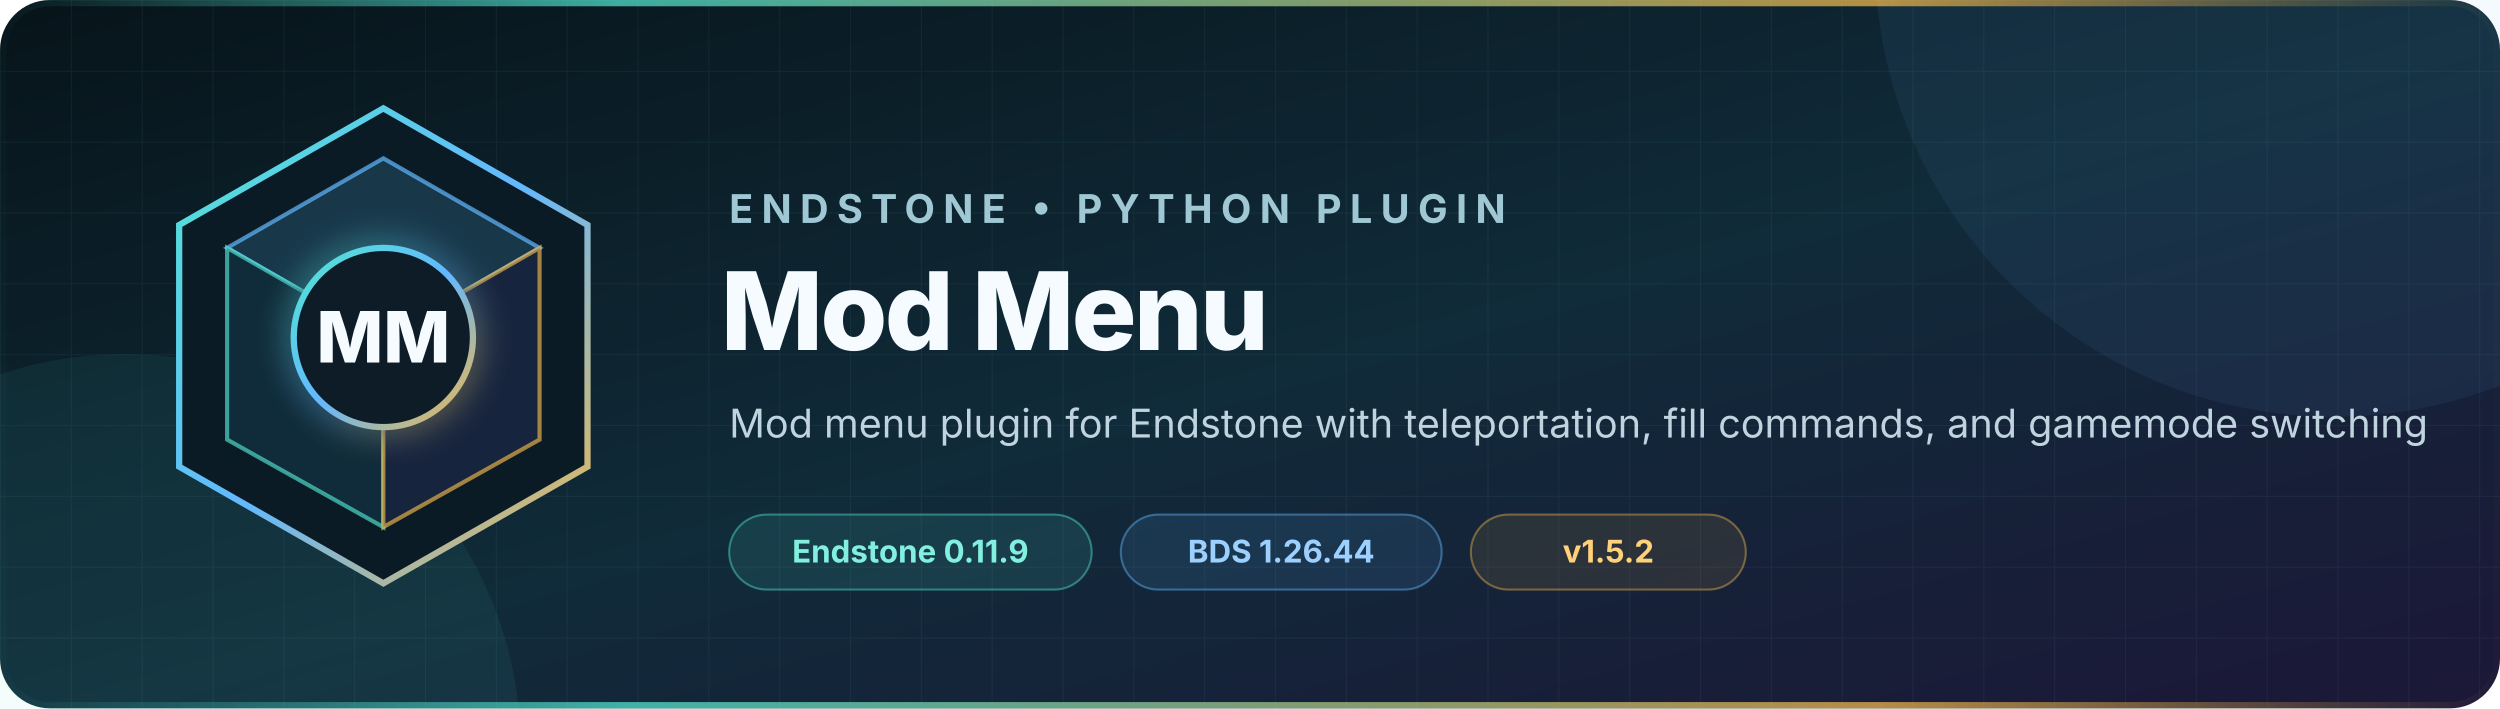
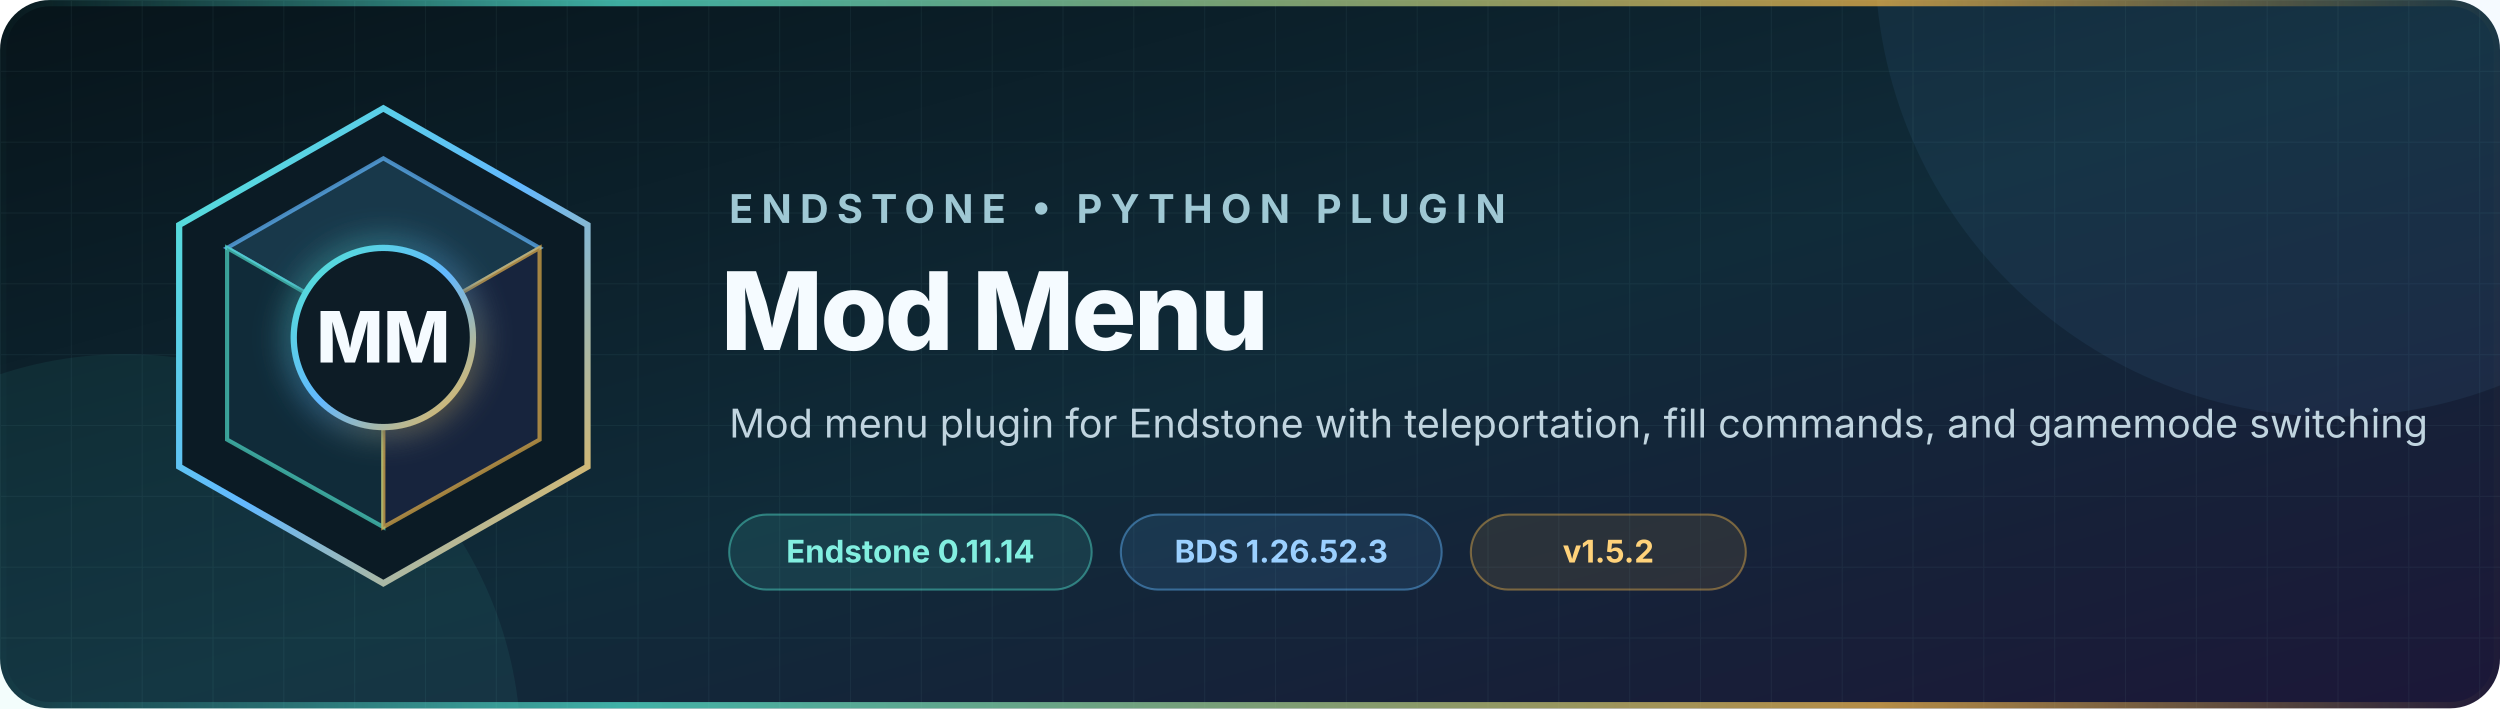
<svg xmlns="http://www.w3.org/2000/svg" width="1200" height="340" viewBox="0 0 1200 340" role="img" aria-labelledby="title description">
  <defs>
    <linearGradient id="background" x1="0" y1="0" x2="1" y2="1">
      <stop offset="0" stop-color="#07141a" />
      <stop offset="0.52" stop-color="#102b39" />
      <stop offset="1" stop-color="#1c1738" />
    </linearGradient>
    <linearGradient id="accent" x1="0" y1="0" x2="1" y2="1">
      <stop offset="0" stop-color="#52e5d1" />
      <stop offset="0.5" stop-color="#63b8ff" />
      <stop offset="1" stop-color="#f2b84b" />
    </linearGradient>
    <linearGradient id="rule" x1="0" y1="0" x2="1" y2="0">
      <stop offset="0" stop-color="#52e5d1" stop-opacity="0" />
      <stop offset="0.25" stop-color="#52e5d1" />
      <stop offset="0.75" stop-color="#f2b84b" />
      <stop offset="1" stop-color="#f2b84b" stop-opacity="0" />
    </linearGradient>
    <pattern id="grid" width="34" height="34" patternUnits="userSpaceOnUse">
      <path d="M34 0H0V34" fill="none" stroke="#9cdceb" stroke-opacity="0.055" />
    </pattern>
    <filter id="glow" x="-50%" y="-50%" width="200%" height="200%">
      <feGaussianBlur stdDeviation="8" result="blur" />
      <feMerge>
        <feMergeNode in="blur" />
        <feMergeNode in="SourceGraphic" />
      </feMerge>
    </filter>
  </defs>
  <rect width="1200" height="340" rx="24" fill="url(#background)" />
  <rect width="1200" height="340" rx="24" fill="url(#grid)" />
  <circle cx="1120" cy="-20" r="220" fill="#63b8ff" opacity="0.07" />
  <circle cx="60" cy="360" r="190" fill="#52e5d1" opacity="0.07" />
  <g transform="translate(72 48)">
    <path d="M112 4 210 60v116l-98 56-98-56V60Z" fill="#0b1b25" stroke="url(#accent)" stroke-width="3" />
    <path d="m112 28 75 43-75 43-75-43Z" fill="#18384a" stroke="#63b8ff" stroke-opacity="0.7" stroke-width="2" />
    <path d="m37 71 75 43v91l-75-42Z" fill="#102b39" stroke="#52e5d1" stroke-opacity="0.65" stroke-width="2" />
    <path d="m187 71-75 43v91l75-42Z" fill="#17243d" stroke="#f2b84b" stroke-opacity="0.65" stroke-width="2" />
    <circle cx="112" cy="114" r="43" fill="#0b1b25" stroke="url(#accent)" stroke-width="3" filter="url(#glow)" />
    <text x="112" y="126" text-anchor="middle" fill="#f5fbff" font-family="Inter, Segoe UI, Arial, sans-serif" font-size="34" font-weight="760">MM</text>
  </g>
  <g font-family="Inter, Segoe UI, Arial, sans-serif">
    <text x="350" y="107" fill="#9fc8d4" font-size="19" font-weight="650" letter-spacing="4">ENDSTONE • PYTHON PLUGIN</text>
    <text x="346" y="168" fill="#f5fbff" font-size="52" font-weight="760" letter-spacing="-1.3">Mod Menu</text>
    <text x="350" y="210" fill="#c0d4df" font-size="19">Mod menu plugin for Endstone with teleportation, fill commands, and gamemode switching</text>
    <g transform="translate(350 247)" font-size="15" font-weight="650">
      <rect width="174" height="36" rx="18" fill="#52e5d1" fill-opacity="0.11" stroke="#52e5d1" stroke-opacity="0.44" />
-       <text x="87" y="23" text-anchor="middle" fill="#82efe0">Endstone 0.11.9</text>
+       <text x="87" y="23" text-anchor="middle" fill="#82efe0">Endstone 0.11.14</text>
      <rect x="188" width="154" height="36" rx="18" fill="#63b8ff" fill-opacity="0.11" stroke="#63b8ff" stroke-opacity="0.44" />
-       <text x="265" y="23" text-anchor="middle" fill="#9bd0ff">BDS 1.26.44</text>
+       <text x="265" y="23" text-anchor="middle" fill="#9bd0ff">BDS 1.26.52.3</text>
      <rect x="356" width="132" height="36" rx="18" fill="#f2b84b" fill-opacity="0.1" stroke="#f2b84b" stroke-opacity="0.42" />
      <text x="422" y="23" text-anchor="middle" fill="#ffd27a">v1.5.2</text>
    </g>
  </g>
  <rect x="1.5" y="1.5" width="1197" height="337" rx="22.5" fill="none" stroke="url(#rule)" stroke-width="3" opacity="0.72" />
</svg>
